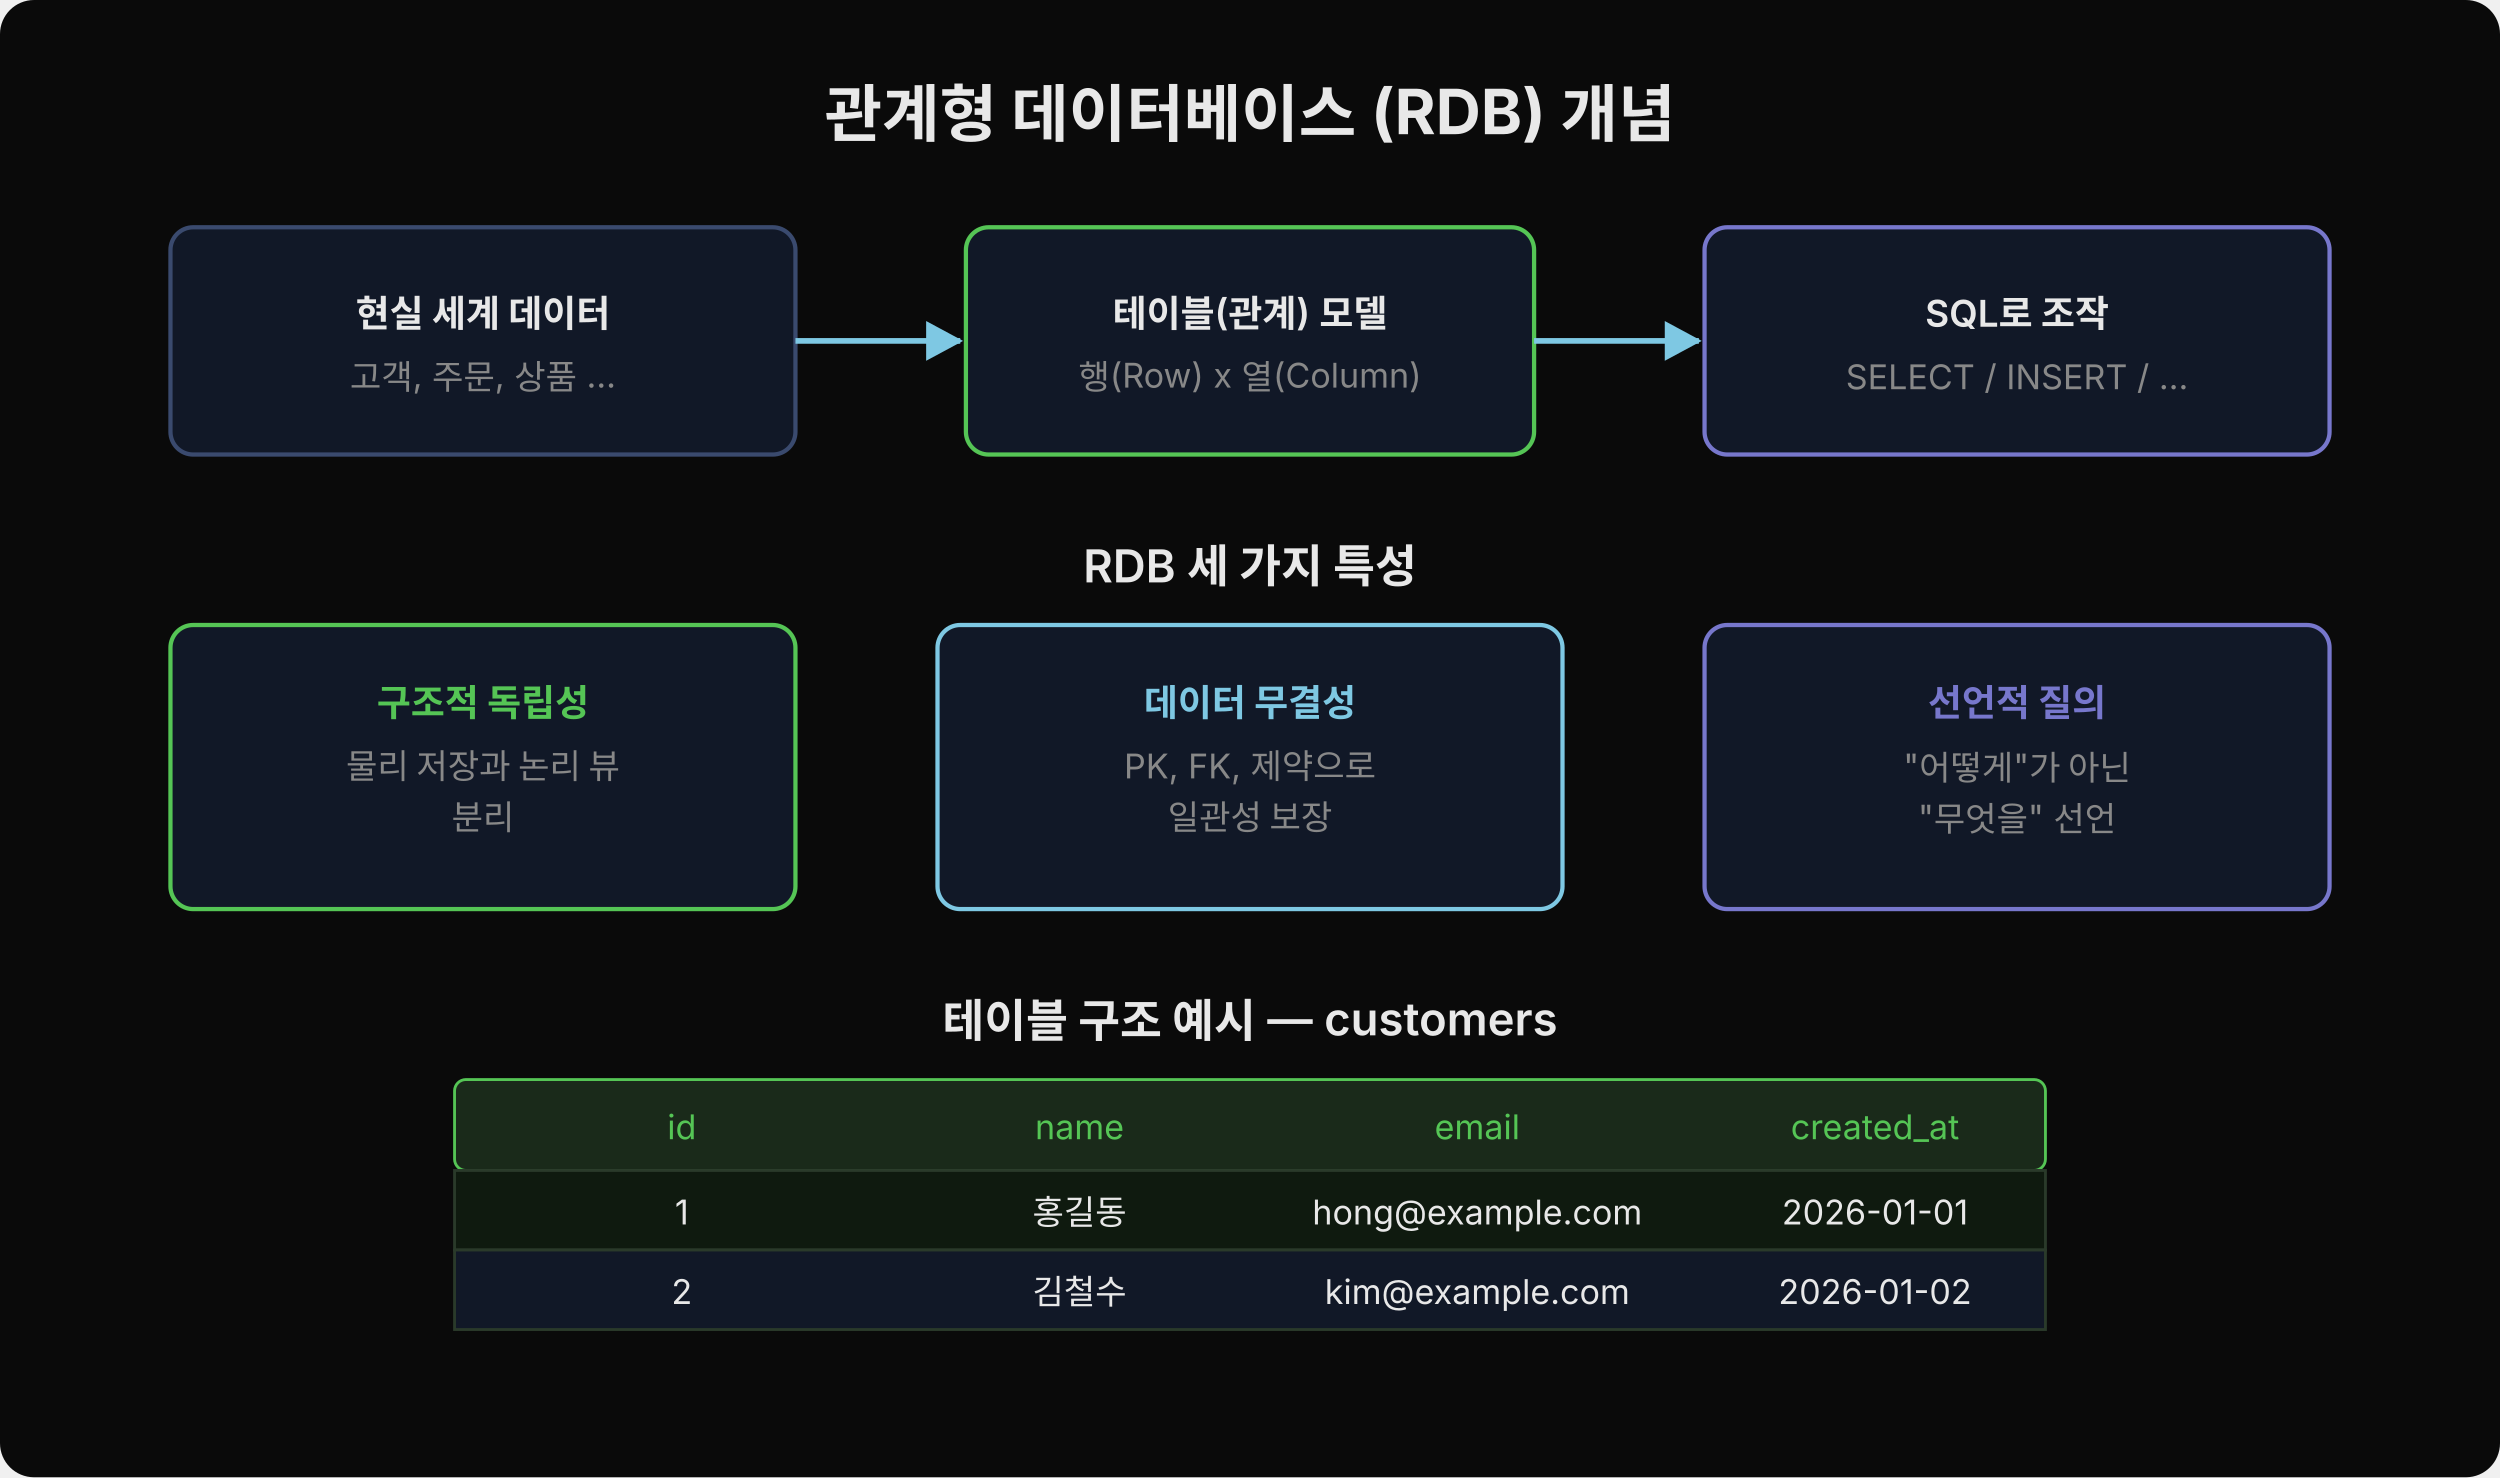
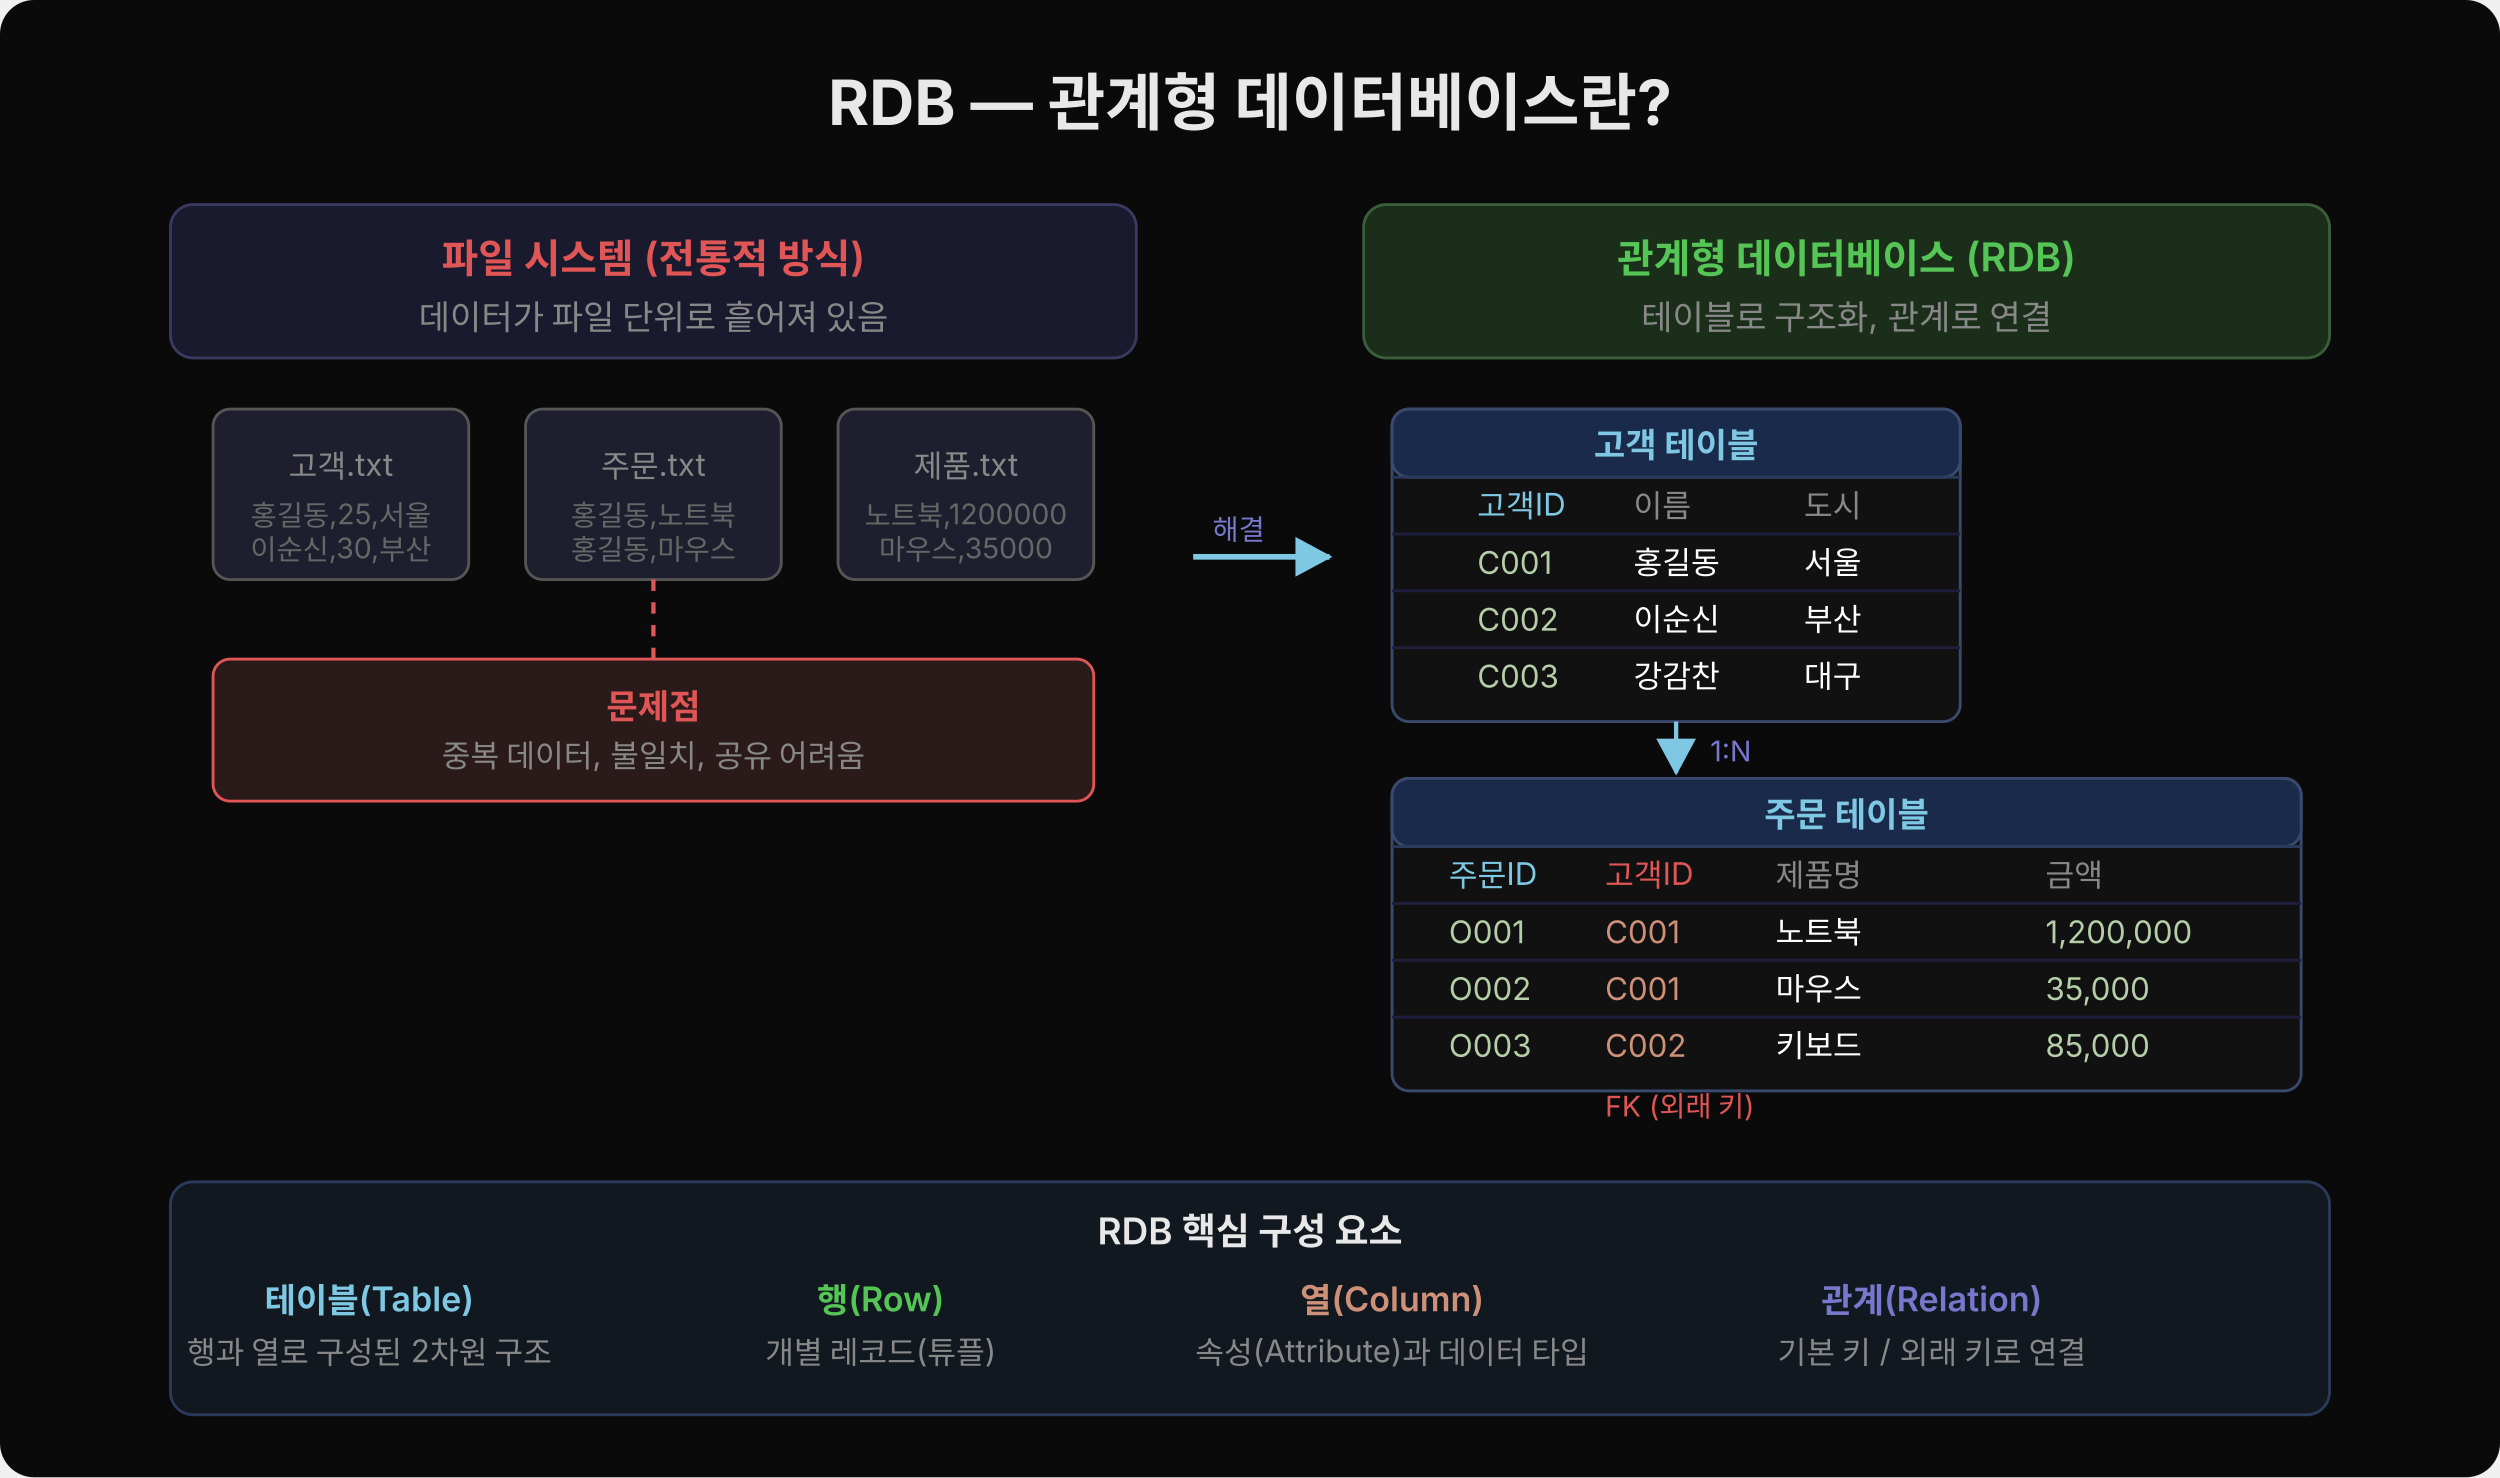
<svg xmlns="http://www.w3.org/2000/svg" width="880" height="520" viewBox="0 0 880 520">
  <defs>
    <marker id="arr1" viewBox="0 0 14 14" refX="12" refY="7" markerUnits="userSpaceOnUse" markerWidth="14" markerHeight="14" orient="auto">
      <path d="M 0 0 L 13 7 L 0 14 z" fill="#7ec8e3" />
    </marker>
  </defs>
  <rect width="880" height="520" fill="#0a0a0a" rx="12" />
-   <text x="440" y="48" font-family="'Wanted Sans Variable','Wanted Sans',-apple-system,sans-serif" font-size="22" font-weight="700" fill="#e8e8e8" text-anchor="middle">관계형 데이터베이스 (RDB) 개념</text>
-   <rect x="60" y="80" width="220" height="80" rx="8" fill="#111827" stroke="#3a4a6e" stroke-width="1.5" />
-   <text x="170" y="115" font-family="'Wanted Sans Variable','Wanted Sans',-apple-system,sans-serif" font-size="13" font-weight="600" fill="#e8e8e8" text-anchor="middle">현실 세계 데이터</text>
-   <text x="170" y="137" font-family="'Wanted Sans Variable','Wanted Sans',-apple-system,sans-serif" font-size="12" fill="#888" text-anchor="middle">고객, 주문, 상품 ...</text>
-   <line x1="280" y1="120" x2="338" y2="120" stroke="#7ec8e3" stroke-width="2" marker-end="url(#arr1)" />
-   <rect x="340" y="80" width="200" height="80" rx="8" fill="#111827" stroke="#55c555" stroke-width="1.5" />
-   <text x="440" y="115" font-family="'Wanted Sans Variable','Wanted Sans',-apple-system,sans-serif" font-size="13" font-weight="600" fill="#e8e8e8" text-anchor="middle">테이블(관계) 모델</text>
-   <text x="440" y="137" font-family="'Wanted Sans Variable','Wanted Sans',-apple-system,sans-serif" font-size="12" fill="#888" text-anchor="middle">행(Row) x 열(Column)</text>
-   <line x1="540" y1="120" x2="598" y2="120" stroke="#7ec8e3" stroke-width="2" marker-end="url(#arr1)" />
-   <rect x="600" y="80" width="220" height="80" rx="8" fill="#111827" stroke="#7777cc" stroke-width="1.5" />
-   <text x="710" y="115" font-family="'Wanted Sans Variable','Wanted Sans',-apple-system,sans-serif" font-size="13" font-weight="600" fill="#e8e8e8" text-anchor="middle">SQL로 조작</text>
-   <text x="710" y="137" font-family="'Wanted Sans Variable','Wanted Sans',-apple-system,sans-serif" font-size="12" fill="#888" text-anchor="middle">SELECT / INSERT / ...</text>
-   <text x="440" y="205" font-family="'Wanted Sans Variable','Wanted Sans',-apple-system,sans-serif" font-size="16" font-weight="600" fill="#e8e8e8" text-anchor="middle">RDB 세 가지 특성</text>
-   <rect x="60" y="220" width="220" height="100" rx="8" fill="#111827" stroke="#55c555" stroke-width="1.5" />
-   <text x="170" y="252" font-family="'Wanted Sans Variable','Wanted Sans',-apple-system,sans-serif" font-size="13" font-weight="600" fill="#55c555" text-anchor="middle">구조적 독립성</text>
-   <text x="170" y="274" font-family="'Wanted Sans Variable','Wanted Sans',-apple-system,sans-serif" font-size="12" fill="#888" text-anchor="middle">물리 저장과 논리 뷰</text>
-   <text x="170" y="292" font-family="'Wanted Sans Variable','Wanted Sans',-apple-system,sans-serif" font-size="12" fill="#888" text-anchor="middle">분리</text>
-   <rect x="330" y="220" width="220" height="100" rx="8" fill="#111827" stroke="#7ec8e3" stroke-width="1.5" />
-   <text x="440" y="252" font-family="'Wanted Sans Variable','Wanted Sans',-apple-system,sans-serif" font-size="13" font-weight="600" fill="#7ec8e3" text-anchor="middle">데이터 무결성</text>
-   <text x="440" y="274" font-family="'Wanted Sans Variable','Wanted Sans',-apple-system,sans-serif" font-size="12" fill="#888" text-anchor="middle">PK, FK, 제약으로</text>
-   <text x="440" y="292" font-family="'Wanted Sans Variable','Wanted Sans',-apple-system,sans-serif" font-size="12" fill="#888" text-anchor="middle">일관성 보장</text>
-   <rect x="600" y="220" width="220" height="100" rx="8" fill="#111827" stroke="#7777cc" stroke-width="1.5" />
-   <text x="710" y="252" font-family="'Wanted Sans Variable','Wanted Sans',-apple-system,sans-serif" font-size="13" font-weight="600" fill="#7777cc" text-anchor="middle">선언적 질의</text>
-   <text x="710" y="274" font-family="'Wanted Sans Variable','Wanted Sans',-apple-system,sans-serif" font-size="12" fill="#888" text-anchor="middle">"어떻게"가 아닌</text>
-   <text x="710" y="292" font-family="'Wanted Sans Variable','Wanted Sans',-apple-system,sans-serif" font-size="12" fill="#888" text-anchor="middle">"무엇을" 선언</text>
-   <text x="440" y="365" font-family="'Wanted Sans Variable','Wanted Sans',-apple-system,sans-serif" font-size="16" font-weight="600" fill="#e8e8e8" text-anchor="middle">테이블 구조 예시 — customers</text>
-   <rect x="160" y="380" width="560" height="32" rx="4" fill="#1a2a1a" stroke="#55c555" stroke-width="1" />
-   <text x="240" y="401" font-family="'Wanted Sans Variable','Wanted Sans',-apple-system,sans-serif" font-size="12" fill="#55c555" text-anchor="middle">id</text>
-   <text x="380" y="401" font-family="'Wanted Sans Variable','Wanted Sans',-apple-system,sans-serif" font-size="12" fill="#55c555" text-anchor="middle">name</text>
-   <text x="520" y="401" font-family="'Wanted Sans Variable','Wanted Sans',-apple-system,sans-serif" font-size="12" fill="#55c555" text-anchor="middle">email</text>
-   <text x="660" y="401" font-family="'Wanted Sans Variable','Wanted Sans',-apple-system,sans-serif" font-size="12" fill="#55c555" text-anchor="middle">created_at</text>
-   <rect x="160" y="412" width="560" height="28" fill="#0f1a0f" stroke="#2a3a2a" stroke-width="1" />
-   <text x="240" y="431" font-family="'Wanted Sans Variable','Wanted Sans',-apple-system,sans-serif" font-size="12" fill="#e8e8e8" text-anchor="middle">1</text>
-   <text x="380" y="431" font-family="'Wanted Sans Variable','Wanted Sans',-apple-system,sans-serif" font-size="12" fill="#e8e8e8" text-anchor="middle">홍길동</text>
-   <text x="520" y="431" font-family="'Wanted Sans Variable','Wanted Sans',-apple-system,sans-serif" font-size="12" fill="#e8e8e8" text-anchor="middle">hong@example.com</text>
-   <text x="660" y="431" font-family="'Wanted Sans Variable','Wanted Sans',-apple-system,sans-serif" font-size="12" fill="#e8e8e8" text-anchor="middle">2026-01-01</text>
-   <rect x="160" y="440" width="560" height="28" fill="#111827" stroke="#2a3a2a" stroke-width="1" />
-   <text x="240" y="459" font-family="'Wanted Sans Variable','Wanted Sans',-apple-system,sans-serif" font-size="12" fill="#e8e8e8" text-anchor="middle">2</text>
-   <text x="380" y="459" font-family="'Wanted Sans Variable','Wanted Sans',-apple-system,sans-serif" font-size="12" fill="#e8e8e8" text-anchor="middle">김철수</text>
-   <text x="520" y="459" font-family="'Wanted Sans Variable','Wanted Sans',-apple-system,sans-serif" font-size="12" fill="#e8e8e8" text-anchor="middle">kim@example.com</text>
-   <text x="660" y="459" font-family="'Wanted Sans Variable','Wanted Sans',-apple-system,sans-serif" font-size="12" fill="#e8e8e8" text-anchor="middle">2026-01-02</text>
+   <text x="440" y="44" text-anchor="middle" font-family="'Wanted Sans Variable','Wanted Sans',-apple-system,sans-serif" font-size="22" font-weight="700" fill="#e8e8e8">RDB — 관계형 데이터베이스란?</text>
+   <rect x="60" y="72" width="340" height="54" rx="8" fill="#1a1a2e" stroke="#3a3a5e" stroke-width="1" />
+   <text x="230" y="96" text-anchor="middle" font-family="'Wanted Sans Variable','Wanted Sans',-apple-system,sans-serif" font-size="14" font-weight="600" fill="#e05555">파일 시스템 (전통적 방식)</text>
+   <text x="230" y="116" text-anchor="middle" font-family="'Wanted Sans Variable','Wanted Sans',-apple-system,sans-serif" font-size="12" fill="#888">데이터가 파일 단위로 흩어져 있음</text>
+   <rect x="75" y="144" width="90" height="60" rx="6" fill="#1e1e2e" stroke="#555" stroke-width="1" />
+   <text x="120" y="168" text-anchor="middle" font-family="'Wanted Sans Variable','Wanted Sans',-apple-system,sans-serif" font-size="11" fill="#888">고객.txt</text>
+   <text x="120" y="185" text-anchor="middle" font-family="'Wanted Sans Variable','Wanted Sans',-apple-system,sans-serif" font-size="10" fill="#666">홍길동,25,서울</text>
+   <text x="120" y="197" text-anchor="middle" font-family="'Wanted Sans Variable','Wanted Sans',-apple-system,sans-serif" font-size="10" fill="#666">이순신,30,부산</text>
+   <rect x="185" y="144" width="90" height="60" rx="6" fill="#1e1e2e" stroke="#555" stroke-width="1" />
+   <text x="230" y="168" text-anchor="middle" font-family="'Wanted Sans Variable','Wanted Sans',-apple-system,sans-serif" font-size="11" fill="#888">주문.txt</text>
+   <text x="230" y="185" text-anchor="middle" font-family="'Wanted Sans Variable','Wanted Sans',-apple-system,sans-serif" font-size="10" fill="#666">홍길동,노트북</text>
+   <text x="230" y="197" text-anchor="middle" font-family="'Wanted Sans Variable','Wanted Sans',-apple-system,sans-serif" font-size="10" fill="#666">홍길동,마우스</text>
+   <rect x="295" y="144" width="90" height="60" rx="6" fill="#1e1e2e" stroke="#555" stroke-width="1" />
+   <text x="340" y="168" text-anchor="middle" font-family="'Wanted Sans Variable','Wanted Sans',-apple-system,sans-serif" font-size="11" fill="#888">제품.txt</text>
+   <text x="340" y="185" text-anchor="middle" font-family="'Wanted Sans Variable','Wanted Sans',-apple-system,sans-serif" font-size="10" fill="#666">노트북,1200000</text>
+   <text x="340" y="197" text-anchor="middle" font-family="'Wanted Sans Variable','Wanted Sans',-apple-system,sans-serif" font-size="10" fill="#666">마우스,35000</text>
+   <line x1="230" y1="204" x2="230" y2="232" stroke="#e05555" stroke-width="1.5" stroke-dasharray="4,4" />
+   <rect x="75" y="232" width="310" height="50" rx="6" fill="#2a1a1a" stroke="#e05555" stroke-width="1" />
+   <text x="230" y="253" text-anchor="middle" font-family="'Wanted Sans Variable','Wanted Sans',-apple-system,sans-serif" font-size="12" fill="#e05555" font-weight="600">문제점</text>
+   <text x="230" y="270" text-anchor="middle" font-family="'Wanted Sans Variable','Wanted Sans',-apple-system,sans-serif" font-size="11" fill="#888">중복 데이터, 불일치, 공유 어려움</text>
+   <rect x="480" y="72" width="340" height="54" rx="8" fill="#1a2e1a" stroke="#3a5e3a" stroke-width="1" />
+   <text x="650" y="96" text-anchor="middle" font-family="'Wanted Sans Variable','Wanted Sans',-apple-system,sans-serif" font-size="14" font-weight="600" fill="#55c555">관계형 데이터베이스 (RDB)</text>
+   <text x="650" y="116" text-anchor="middle" font-family="'Wanted Sans Variable','Wanted Sans',-apple-system,sans-serif" font-size="12" fill="#888">테이블로 구조화, 관계로 연결</text>
+   <rect x="490" y="144" width="200" height="110" rx="6" fill="#111" stroke="#3a4a6e" stroke-width="1" />
+   <rect x="490" y="144" width="200" height="24" rx="6" fill="#1a2a4a" stroke="#3a4a6e" stroke-width="1" />
+   <text x="590" y="161" text-anchor="middle" font-family="'Wanted Sans Variable','Wanted Sans',-apple-system,sans-serif" font-size="12" font-weight="600" fill="#7ec8e3">고객 테이블</text>
+   <line x1="490" y1="168" x2="690" y2="168" stroke="#2a3a5a" stroke-width="1" />
+   <text x="520" y="182" font-family="'Wanted Sans Variable','Wanted Sans',-apple-system,sans-serif" font-size="11" fill="#7ec8e3">고객ID</text>
+   <text x="575" y="182" font-family="'Wanted Sans Variable','Wanted Sans',-apple-system,sans-serif" font-size="11" fill="#888">이름</text>
+   <text x="635" y="182" font-family="'Wanted Sans Variable','Wanted Sans',-apple-system,sans-serif" font-size="11" fill="#888">도시</text>
+   <line x1="490" y1="188" x2="690" y2="188" stroke="#1e1e3e" stroke-width="1" />
+   <text x="520" y="202" font-family="'Wanted Sans Variable','Wanted Sans',-apple-system,sans-serif" font-size="11" fill="#b5cea8">C001</text>
+   <text x="575" y="202" font-family="'Wanted Sans Variable','Wanted Sans',-apple-system,sans-serif" font-size="11" fill="#ffffff">홍길동</text>
+   <text x="635" y="202" font-family="'Wanted Sans Variable','Wanted Sans',-apple-system,sans-serif" font-size="11" fill="#ffffff">서울</text>
+   <line x1="490" y1="208" x2="690" y2="208" stroke="#1e1e3e" stroke-width="1" />
+   <text x="520" y="222" font-family="'Wanted Sans Variable','Wanted Sans',-apple-system,sans-serif" font-size="11" fill="#b5cea8">C002</text>
+   <text x="575" y="222" font-family="'Wanted Sans Variable','Wanted Sans',-apple-system,sans-serif" font-size="11" fill="#ffffff">이순신</text>
+   <text x="635" y="222" font-family="'Wanted Sans Variable','Wanted Sans',-apple-system,sans-serif" font-size="11" fill="#ffffff">부산</text>
+   <line x1="490" y1="228" x2="690" y2="228" stroke="#1e1e3e" stroke-width="1" />
+   <text x="520" y="242" font-family="'Wanted Sans Variable','Wanted Sans',-apple-system,sans-serif" font-size="11" fill="#b5cea8">C003</text>
+   <text x="575" y="242" font-family="'Wanted Sans Variable','Wanted Sans',-apple-system,sans-serif" font-size="11" fill="#ffffff">강감찬</text>
+   <text x="635" y="242" font-family="'Wanted Sans Variable','Wanted Sans',-apple-system,sans-serif" font-size="11" fill="#ffffff">대구</text>
+   <line x1="590" y1="254" x2="590" y2="272" stroke="#7ec8e3" stroke-width="1.5" marker-end="url(#arr1)" />
+   <text x="602" y="268" font-family="'Wanted Sans Variable','Wanted Sans',-apple-system,sans-serif" font-size="10" fill="#7777cc">1:N</text>
+   <rect x="490" y="274" width="320" height="110" rx="6" fill="#111" stroke="#3a4a6e" stroke-width="1" />
+   <rect x="490" y="274" width="320" height="24" rx="6" fill="#1a2a4a" stroke="#3a4a6e" stroke-width="1" />
+   <text x="650" y="291" text-anchor="middle" font-family="'Wanted Sans Variable','Wanted Sans',-apple-system,sans-serif" font-size="12" font-weight="600" fill="#7ec8e3">주문 테이블</text>
+   <line x1="490" y1="298" x2="810" y2="298" stroke="#2a3a5a" stroke-width="1" />
+   <text x="510" y="312" font-family="'Wanted Sans Variable','Wanted Sans',-apple-system,sans-serif" font-size="11" fill="#7ec8e3">주문ID</text>
+   <text x="565" y="312" font-family="'Wanted Sans Variable','Wanted Sans',-apple-system,sans-serif" font-size="11" fill="#e05555">고객ID</text>
+   <text x="625" y="312" font-family="'Wanted Sans Variable','Wanted Sans',-apple-system,sans-serif" font-size="11" fill="#888">제품명</text>
+   <text x="720" y="312" font-family="'Wanted Sans Variable','Wanted Sans',-apple-system,sans-serif" font-size="11" fill="#888">금액</text>
+   <line x1="490" y1="318" x2="810" y2="318" stroke="#1e1e3e" stroke-width="1" />
+   <text x="510" y="332" font-family="'Wanted Sans Variable','Wanted Sans',-apple-system,sans-serif" font-size="11" fill="#b5cea8">O001</text>
+   <text x="565" y="332" font-family="'Wanted Sans Variable','Wanted Sans',-apple-system,sans-serif" font-size="11" fill="#ce9178">C001</text>
+   <text x="625" y="332" font-family="'Wanted Sans Variable','Wanted Sans',-apple-system,sans-serif" font-size="11" fill="#ffffff">노트북</text>
+   <text x="720" y="332" font-family="'Wanted Sans Variable','Wanted Sans',-apple-system,sans-serif" font-size="11" fill="#b5cea8">1,200,000</text>
+   <line x1="490" y1="338" x2="810" y2="338" stroke="#1e1e3e" stroke-width="1" />
+   <text x="510" y="352" font-family="'Wanted Sans Variable','Wanted Sans',-apple-system,sans-serif" font-size="11" fill="#b5cea8">O002</text>
+   <text x="565" y="352" font-family="'Wanted Sans Variable','Wanted Sans',-apple-system,sans-serif" font-size="11" fill="#ce9178">C001</text>
+   <text x="625" y="352" font-family="'Wanted Sans Variable','Wanted Sans',-apple-system,sans-serif" font-size="11" fill="#ffffff">마우스</text>
+   <text x="720" y="352" font-family="'Wanted Sans Variable','Wanted Sans',-apple-system,sans-serif" font-size="11" fill="#b5cea8">35,000</text>
+   <line x1="490" y1="358" x2="810" y2="358" stroke="#1e1e3e" stroke-width="1" />
+   <text x="510" y="372" font-family="'Wanted Sans Variable','Wanted Sans',-apple-system,sans-serif" font-size="11" fill="#b5cea8">O003</text>
+   <text x="565" y="372" font-family="'Wanted Sans Variable','Wanted Sans',-apple-system,sans-serif" font-size="11" fill="#ce9178">C002</text>
+   <text x="625" y="372" font-family="'Wanted Sans Variable','Wanted Sans',-apple-system,sans-serif" font-size="11" fill="#ffffff">키보드</text>
+   <text x="720" y="372" font-family="'Wanted Sans Variable','Wanted Sans',-apple-system,sans-serif" font-size="11" fill="#b5cea8">85,000</text>
+   <text x="565" y="393" font-family="'Wanted Sans Variable','Wanted Sans',-apple-system,sans-serif" font-size="10" fill="#e05555">FK (외래 키)</text>
+   <line x1="420" y1="196" x2="468" y2="196" stroke="#7ec8e3" stroke-width="2" marker-end="url(#arr1)" />
+   <text x="436" y="190" text-anchor="middle" font-family="'Wanted Sans Variable','Wanted Sans',-apple-system,sans-serif" font-size="10" fill="#7777cc">해결</text>
+   <rect x="60" y="416" width="760" height="82" rx="8" fill="#111820" stroke="#2a3a5a" stroke-width="1" />
+   <text x="440" y="438" text-anchor="middle" font-family="'Wanted Sans Variable','Wanted Sans',-apple-system,sans-serif" font-size="13" font-weight="600" fill="#e8e8e8">RDB 핵심 구성 요소</text>
+   <text x="130" y="462" text-anchor="middle" font-family="'Wanted Sans Variable','Wanted Sans',-apple-system,sans-serif" font-size="12" font-weight="600" fill="#7ec8e3">테이블(Table)</text>
+   <text x="130" y="480" text-anchor="middle" font-family="'Wanted Sans Variable','Wanted Sans',-apple-system,sans-serif" font-size="11" fill="#888">행과 열로 구성된 2차원 구조</text>
+   <text x="310" y="462" text-anchor="middle" font-family="'Wanted Sans Variable','Wanted Sans',-apple-system,sans-serif" font-size="12" font-weight="600" fill="#55c555">행(Row)</text>
+   <text x="310" y="480" text-anchor="middle" font-family="'Wanted Sans Variable','Wanted Sans',-apple-system,sans-serif" font-size="11" fill="#888">개별 레코드(튜플)</text>
+   <text x="490" y="462" text-anchor="middle" font-family="'Wanted Sans Variable','Wanted Sans',-apple-system,sans-serif" font-size="12" font-weight="600" fill="#ce9178">열(Column)</text>
+   <text x="490" y="480" text-anchor="middle" font-family="'Wanted Sans Variable','Wanted Sans',-apple-system,sans-serif" font-size="11" fill="#888">속성(Attribute)과 데이터 타입</text>
+   <text x="680" y="462" text-anchor="middle" font-family="'Wanted Sans Variable','Wanted Sans',-apple-system,sans-serif" font-size="12" font-weight="600" fill="#7777cc">관계(Relation)</text>
+   <text x="680" y="480" text-anchor="middle" font-family="'Wanted Sans Variable','Wanted Sans',-apple-system,sans-serif" font-size="11" fill="#888">기본 키 / 외래 키로 연결</text>
</svg>
